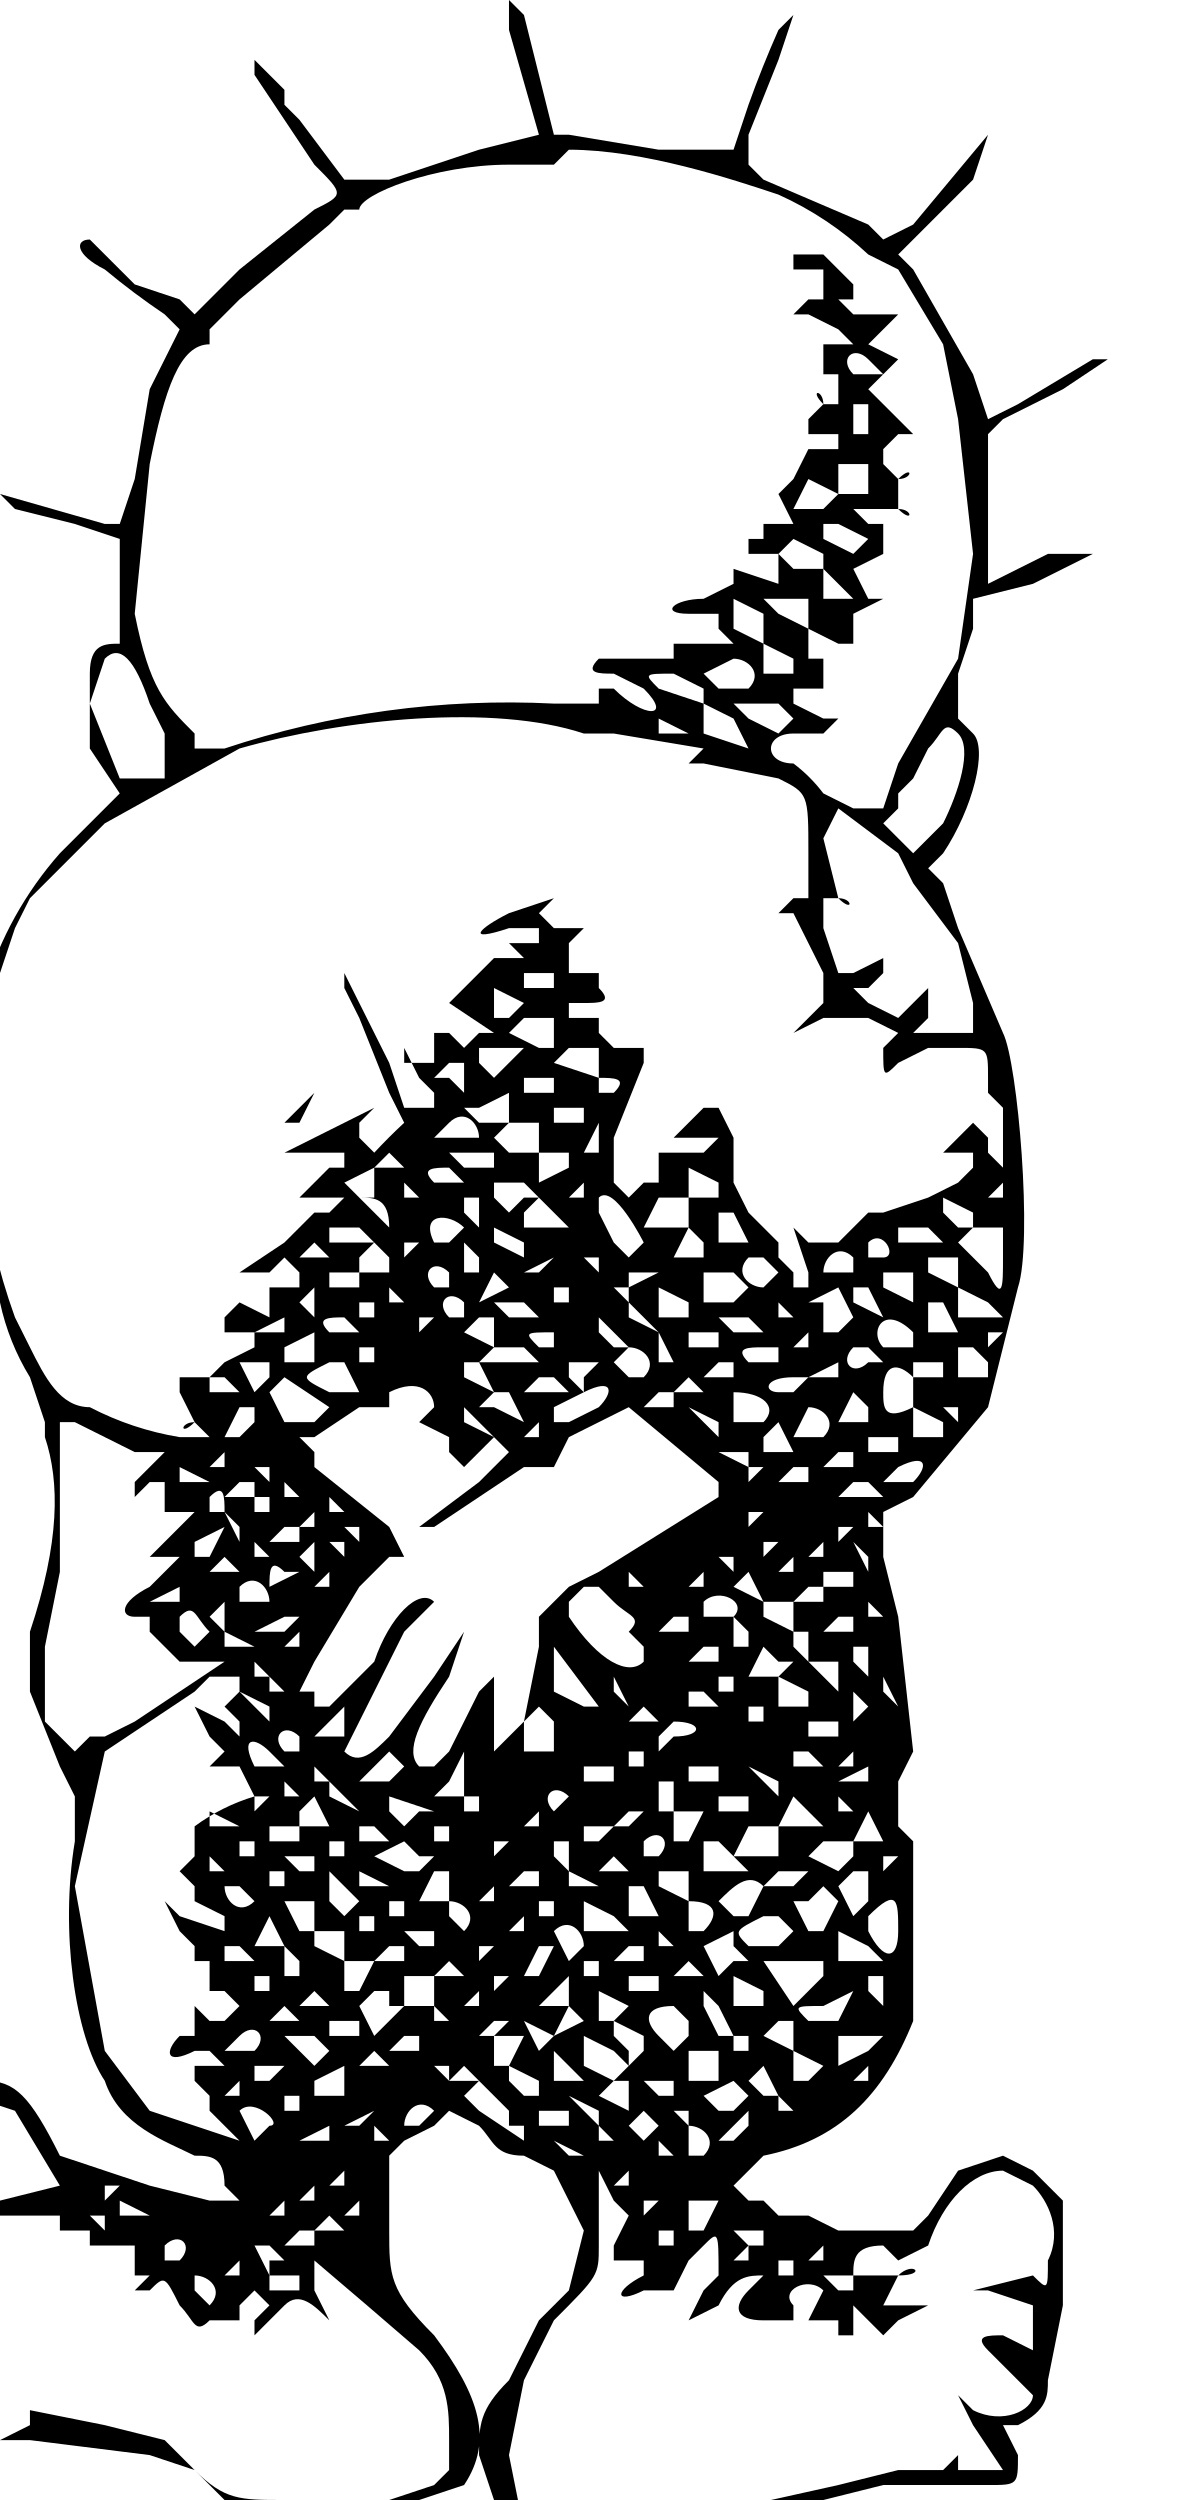
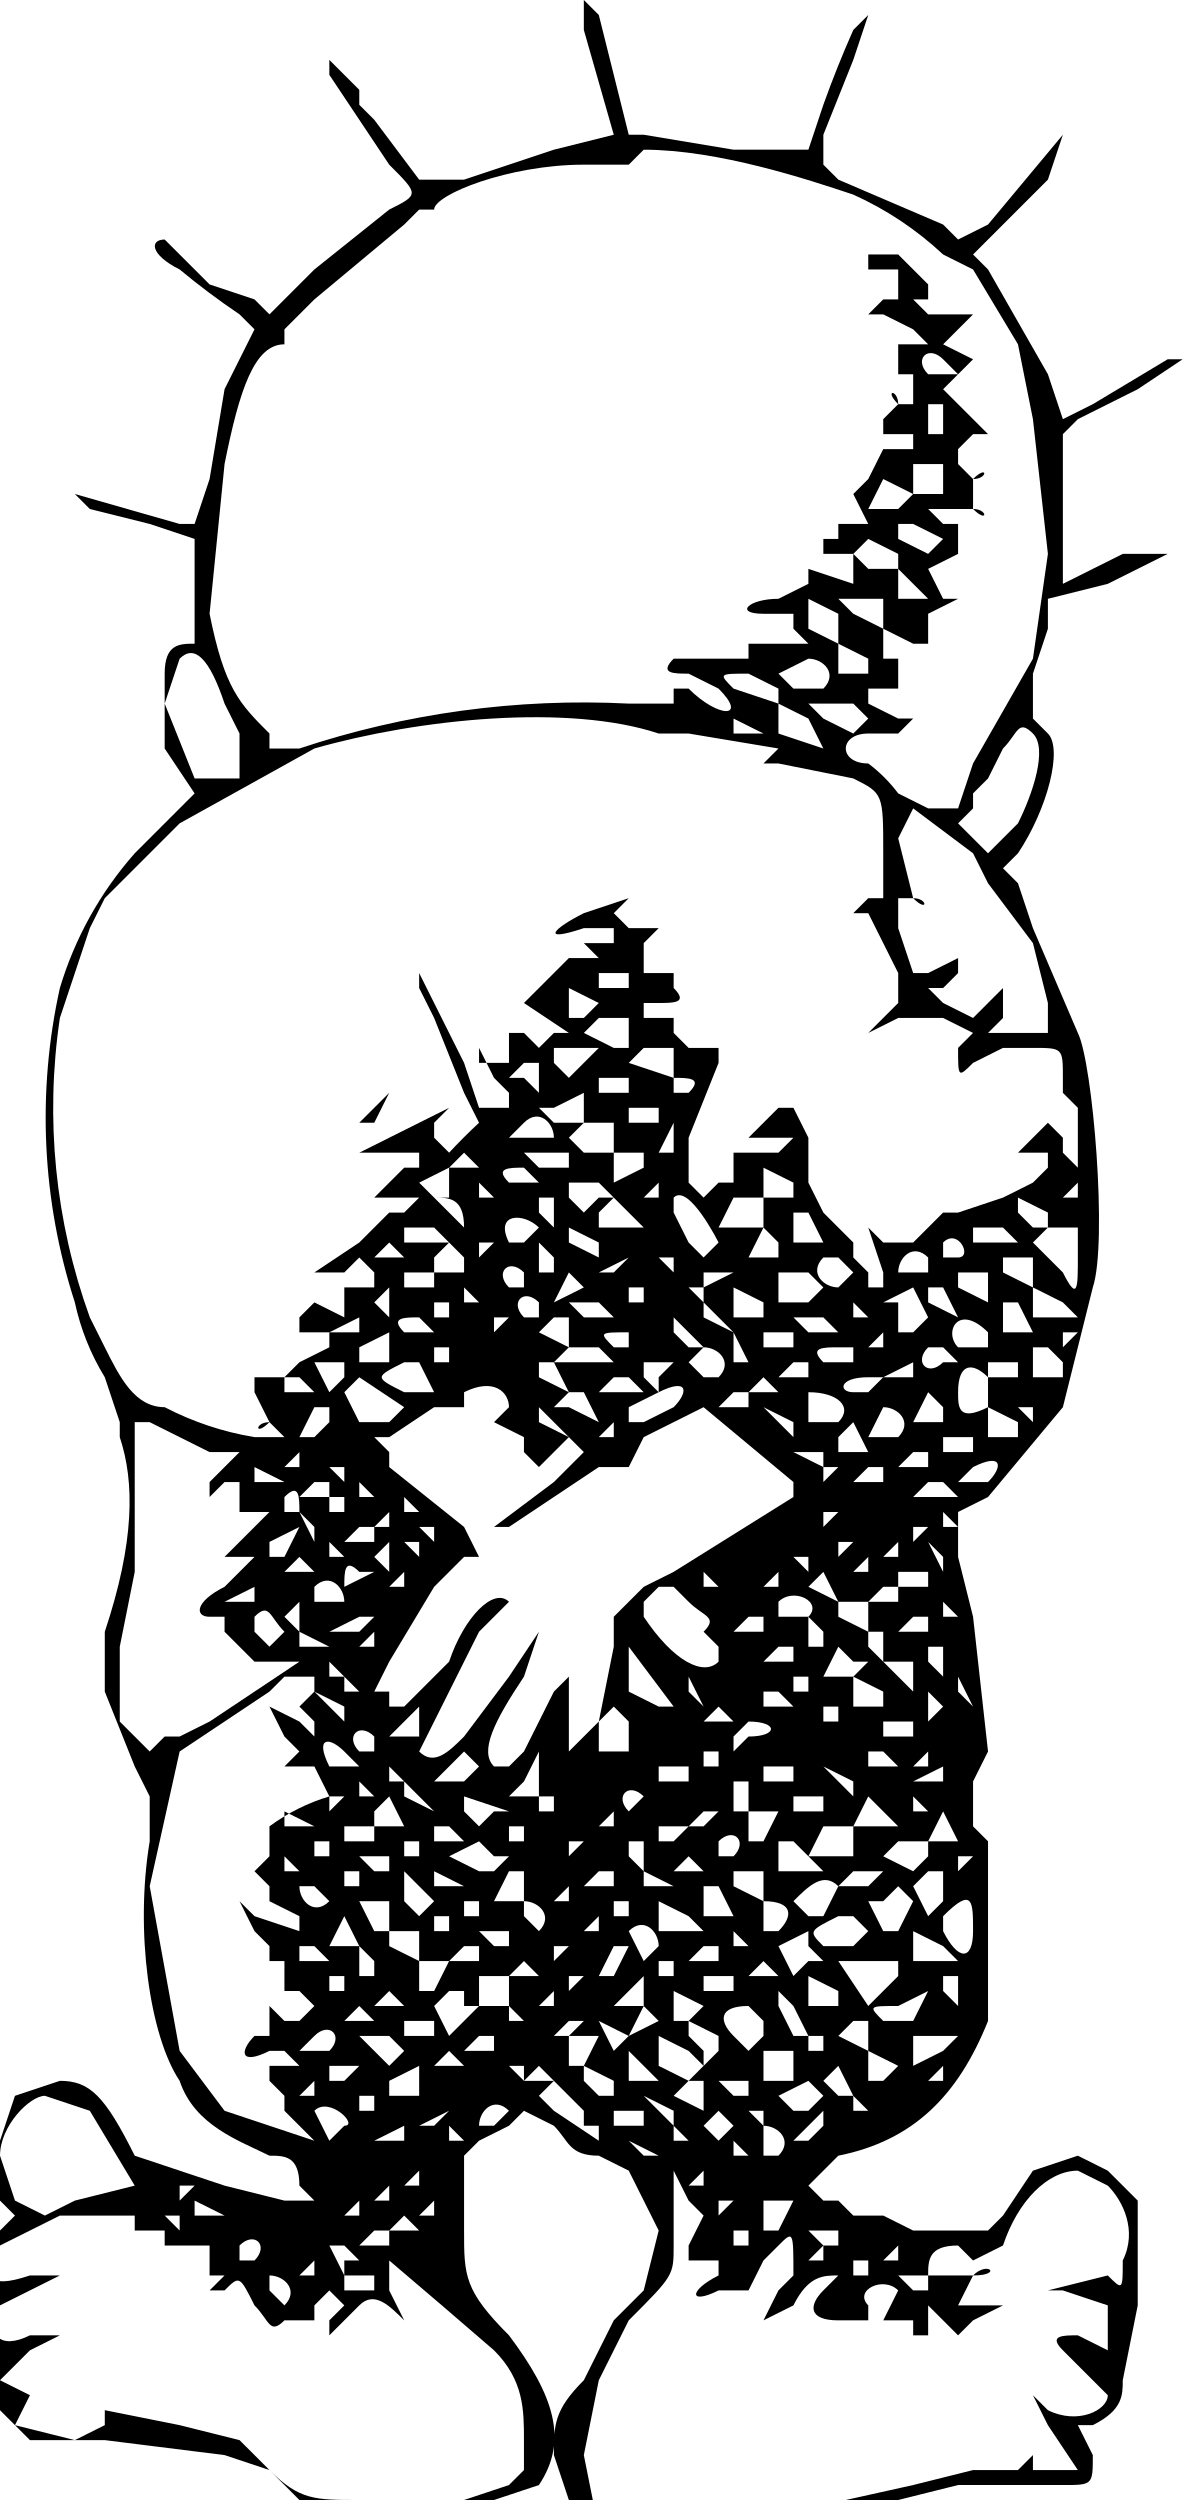
- <svg xmlns="http://www.w3.org/2000/svg" viewBox="80 50 80 167">
+ <svg xmlns="http://www.w3.org/2000/svg" viewBox="75 50 80 167">
  <path d="m116 220-3-3-1-3c0-2 0-3 2-5l2-4 2-2 1-4-2-4-2-1c-2 0-2-1-3-2l-2-1-1 1-2 1-1 1v5c0 3 0 4 3 7 3 4 4 7 2 10l-3 1-2 1h-3a24 24 0 0 1-8-1l-2-2-3-1-8-1h-5l-2-2-1-1v-7c-1-1 0-3 1-4l1-1-1-1-1-1 2-6 3-1c2 0 3 1 5 5l6 2 4 1h2l-1-1c0-2-1-2-2-2-2-1-5-2-6-5-2-3-3-10-2-16v-3l-1-2-2-5v-4c2-6 2-10 1-13v-1l-1-3a16 16 0 0 1-2-5 40 40 0 0 1-1-21 24 24 0 0 1 5-9l2-2 2-2-2-3v-5c0-2 1-2 2-2v-7l-3-1-4-1-1-1 7 2h1l1-3 1-6 1-2 1-2-1-1a50 50 0 0 1-4-3c-2-1-2-2-1-2l3 3 3 1 1 1 3-3 5-4c2-1 2-1 0-3l-4-6v-1l2 2v1l1 1 3 4h3l6-2 4-1-2-7v-2l1 1 2 8h1l6 1h5l1-3a73 73 0 0 1 2-5l1-1-1 3-2 5v2l1 1 7 3 1 1 2-1 5-6-1 3-5 5 1 1 4 7 1 3 2-1 5-3h1l-3 2-4 2-1 1v10l4-2h3l-4 2-4 1v2l-1 3v3l1 1c1 1 0 5-2 8l-1 1 1 1 1 3 3 7c1 2 2 14 1 17l-2 8-5 6-2 1v3l1 4 1 9-1 2v3l1 1v12c-2 5-5 8-10 9l-2 2 1 1h1l1 1h2l2 1h5l1-1 2-3 3-1 2 1 2 2v7a1057 1057 0 0 1-1 5c0 1 0 2-2 3h-1l1 2c0 2 0 2-2 2h-7l-4 1-6 1-2 1h-1c-3 2-8 2-10 1m5 0 3-1h1l2-1 9-2 4-1h3l1-1v1h3l-2-3-1-2 1 1c2 1 4 0 4-1l-2-2-1-1c-1-1 0-1 1-1l2 1v-3l-3-1h-1l4-1c1 1 1 1 1-1 1-2 0-4-1-5l-2-1c-2 0-4 2-5 5l-2 1-1-1c-2 0-2 1-2 2h3c1-1 2 0 0 0l-1 2h4-1l-2 1-1 1-2-2v2h-1v-1h-2l1-2c-1-1-3 0-2 1v1h-2c-2 0-2-1-1-2l1-1c-1 0-2 0-3 2l-2 1 1-2 1-1c0-3 0-3-1-2l-1 1-1 2h-2c-2 1-2 0 0-1v-1h-2v-1l1-2-1-1-1-2v5c0 2 0 2-3 5l-2 4-1 5 1 5zm-15-3 3-1 1-1v-2c0-2 0-4-2-6a917 917 0 0 0-7-6v2l1 2c-1-1-2-2-3-1l-2 2v-1l1-1-1-1-1 1v1h-2c-1 1-1 0-2-1-1-2-1-2-2-1h-1l1-1h-1v-2h-3v-1h-2v-1h-5l-4 2c-1 2-1 3 2 2h2l-2 1-2 1c-1 2 0 3 2 2h2l-2 1-2 2 2 1h1-1l-1 2 4 1 2-1v-1l5 1 4 1 2 2c2 2 3 2 6 2l3 1zm-12-13c1-1 0-2-1-2v1zm38 0h-1zm-32-1v-1h-2v1zm37 0v-1h-2l1 1zm-41-1v-1l-1 1zm28 0c-1 0 0 0 0 0m9 0v-1h-1v1zm-35-1h1l-1-1h-1l1 2zm32 0v-1l-1 1zm-38 0c1-1 0-2-1-1v1zm43 0v-1l-1 1zm-10-1v-1h-1v1zm6 0v-1h-2l1 1zm-30 0v-1h-1l-1 1zm-7-1h-1zm33 0 1-2h-2v2zm-24 0-1-1-1 1zm-16-1h-1l1 1zm3 0-2-1v1zm3 0h-1c-1 0 0 0 0 0zm6 0v-1l-1 1zm5 0v-1l-1 1zm-24-1 4-1-3-5-3-1c-1 0-3 2-3 4l1 3 2 1zm44 0h-1v1zm-39 0h-1zm16 0v-1l-1 1zm25-1h-2zm-38 0h-1v1zm10 0q1.5 0 0 0h-1zc-1 1-1 1 0 0m5 0v-1l-1 1zm19 0v-1l-1 1zm-22-1-1 1zm19-1-2-1 1 1zm6 0-1-1v1zm2 0c1-1 0-2-1-2v2zm-28-1v1zm22 0-1-1v1zm9 0q1.5 0 0 0h-1l1-1v-1l-1 1-1 1zm-34 0-1-1-1-1v-1l-1-1v-1h2l-1-1h-1c-2 1-2 0-1-1h1v-2l1 1h1l1-1-1-1h-1v-2h-1v-1l-1-1-1-2 1 1 3 1v-1l-2-1v-1l-1-1 1-1v-2a13 13 0 0 1 4-2l-1-2h-2l1-1-1-1-1-2 2 1 1 1v-1l-1-1 1-1v-1h-2l-1 1-3 2-3 2-2 9 2 11 3 4zm6 0v-1l-2 1zm4 0-1-1v1zm9-1h-1v-1l-1-1-1-1-1 1 1 1 3 2zm9 0-1-1-1 1 1 1zm-26 0c1 0-1-2-2-1l1 2zm20 0v-1h-2v1zm15 0q1.5 0 0 0l-1 1zm-25 0 1-1c-1-1-2 0-2 1zm-4 0 1-1-2 1zm22 0v-1h-1q-1.5 0 0 0zm-26-1v-1h-1v1zm20 0-2-1 1 1 1 1zm13 0-1-1v1zm-30 0v-1zm26 0 1-1-1-1-2 1 1 1zm-7 0v-2h-1l-1 1zm-15-1h-1zm-11 0v-1l-1 1zm7 0v-2l-2 1v1zm13 0v-1l-2-1v1l1 1zm20 0h-1zm-4 0-1-2-1 1 1 1zm-7 0v-1h-2l1 1zm-27-1 1-1h-2v1zm8 0h-1zm3 0h-1zm3 0-1-1-1 1zm7 0-2-2v2zm16-1-2-1v2h1zm-7 1v-2h-2v2zm10 0v-1l-1 1zm-32-1-1-1-1 1zm15 1 1-1-1-1-2-1v2zm-11 0v-1h-1zm-9-1 1-1-1-1h-2l1 1zm8-1-1 1zm30-1h-3v2l2-1zm-25 2 1-2h-2v2zm9-1v-1l-2-1v1l1 1v1zm7 0v-1h-1v1zm-22 0v-1h-1l-1 1zm-11 0c1-1 0-2-1-1l-1 1zm29-1v-1l-1-1c-2 0-2 1-1 2l1 1zm7 1v-2h-1l-1 1zm-29-1v-1h-2v1zm13 0-2-1 1 2zm-4 0 1-1h-1l-1 1zm-13-1-1-1-1 1zm6 0 1-1h-1v-1h-1l-1 1 1 2zm4 0-1-1v1zm9 0-1-1-1 2zm10 1-1-2-1-1v1l1 2zm7-1 1-2-2 1c-2 0-2 0-1 1zm-14-1-2-1v2h1zm-7 0h-1zm16 0v-1l-2-1v2zm-29 0-1-1-1 1zm10 0v-1l-1 1zm-3 0v-2h-2v2zm30 0v-2h-1v1zm-21 0v-2l-2 2zm6-1v-1h-2v1zm-26 0v-1h-1v1zm36 0 1-1v-1h-4l2 3zm-30 0 1-2h-2v2zm10-1h-1v1zm6 0v-1h-1v1zm7 0-1-1-1 1zm-27 0v-1l-1-1v2zm11 0-1-1-1 1zm5 0 1-2h-1l-1 2zm22-1h1l-1-1-2-1v2zm-31 0v-1h-1l-1 1zm16 0v-1h-1l-1 1zm6 0h1l-1-1v-1l-2 1 1 2zm-32 0-1-1h-1v1zm6 0v-2h-2v1zm10-1h-1v1zm6 0c0-1-1-2-2-1l1 2zm13 0 1-1-1-1h-1c-2 1-2 1-1 2zm-33 0-1-2-1 2zm10 0v-1h-2l1 1zm16 0-1-1v1zm15-1c0-2 0-3-2-1v1c1 2 2 2 2 0m-35 0v-1h-1v1zm10 0v-1l-1 1zm6 0h1l-1-1-2-1v2zm6 0c1-1 1-2-1-2v2zm-26 0v-2h-2l1 2zm34 0 1-2-1-1-1 1h-1l1 2zm-24 0c1-1 0-2-1-2v1q-1.5 0 0 0zm-4-1v-1h-1v1zm10 0v-1q0-1.5 0 0h-1v1zm7 0-1-2h-1v2zm6 0 1-2c-1-1-2 0-3 1l1 1zm-33-1-1-1h-1c0 1 1 2 2 1m7 0-2-2v2l1 1zm9 0v-1l-1 1zm25 0v-2h-1l-1 1 1 2zm-28 0v-2h-1l-1 2zm16 0v-2h-2v1zm-6-1-2-1v1zm-21 0v-1h-1v1zm7 0-2-1v1zm9 0h1v-1h-1l-1 1zm18 0 1-1h-2l-1 1zm-4-1h1l-1-1-1-1h-1v2zm-34 0-1-1v1zm27 0-1-1-1 1zm-21 0v-1h-2l1 1zm7 0 1-1h-1l-1-1-2 1 2 1zm4 0-1-1zm6 0v-2h-1v1zm18 0 1-1v-1h-2l-1 1zm4-1h-1v1zm-43 0v-1h-1v1zm6 0v-1h-1v1zm21 0c1-1 0-2-1-1v1zm8 0v-2h-2l-1 2zm-22-1v-1h-1v1zm4 0h-1v1zm6 0 1-1h-2v1zm19 0-1-2-1 2zm-39 0v-1h-2v1zm6 0-1-1h-1v1zm20 0 1-2h-2v2zm9-1-1-1-1-1-1 2zm-39 0-2-1v1zm26 0 1-1h-1l-1 1zm-20 0-1-2-1 1v1zm14 0v-1l-1 1zm-7-1-3-1v1l1 1 1-1zm3 0v-1h-1v1zm7 0c-1 1-1 1 0 0m11 0v-1h-2v1zm-32-1h-1v1zm27 1v-2h-1v2zm11-1v1h1zm-32 1-1-1-1-1v1zm14-1h1zc-1-1-2 0-1 1zm-4-1v1zm-14 1-1-1v1zm11 0v-3l-1 2-1 1zm21 0v-1l-2-1 1 1zm-26-1 1-1-1-1-1 1-1 1zm15-1h-2v1h2zm7 1v-1h-2v1zm10 0v-1l-2 1zm-36 0-1-1v1zm-3-1-1-1c-1-1-2-1-1 1zm24 0v-1h-1v1zm12 0-1-1h-1v1zm2 0v-1l-1 1zm-28 0 1-1 2-4 1-1v6-1l1-1 1-1 1-5v-2l1-1 1-1 2-1 8-5v-1l-6-5-2 1-2 1-1 2h-2l-6 4h-1l4-3 2-2-1-1-1 1-1 1-1-1v-1l-2-1h-1 1l1-1c0-1-1-2-3-1v1h-2l-3 2h-1l1 1q1.5 0 0 0v1l5 4 1 2h-1l-2 2-3 5-1 2h1v1h1l3-3c1-3 3-5 4-4l-2 2-2 4-2 4c1 1 2 0 3-1l3-4 2-3-1 3c-2 3-3 5-2 6zm21-1h-1c-1-1-1-1 0 0zm-13 0v-2l-1-1-1 1v2zm3 0h-1zm-20 0v-1c-1-1-2 0-1 1zm-15 0 1-1h1l2-1 6-4h-3l-1-1-1-1q-1.5 0 0 0v-1h-1c-1 0-1-1 1-2l2-2h-2l2-2 1-1h-2v-2h-1l-1 1v-1l2-2h-2l-4-2h-1v10l-1 5v5zm40-1c2 0 2-1 0-1l-1 1v1zm15 0h-2zm-37 0v-2l-1 1-1 1zm18 0h1zm12 0h-1zm3 0v-1h-2v1zm-5-1v-1h-1v1zm-33 0v-1l-2-1 1 1zm26 0-1-1-1 1zm14-1-1-1v2zm-18 0-3-4v3l2 1zm8 0-1-1h-1v1zm6 0v-1l-2-1v2zm-12 0-1-2v1zm18 0-1-2v1zm-41-1-1-1v1zm30 0v-1h-1v1zm-4-1h1zl-1 1zm11 1v-2h-2l1 1zm-38-1-1-1v1zm34 0 1-1h-1l-1-1-1 2zm6 0v-2h-1v1zm-15-1v-1l-1-1c1-1 0-1-1-2l-1-1h-1l-1 1v1c2 3 4 4 5 3m5 0v-1h-1l-1 1zm6 0v-2h-1v1zm-37-1-2-1v1zm33 0v-1l-1-1v2zm-37 0 1-1c-1-1-1-2-2-1v1zm7 0v-1l-1 1zm37-1v-1h-1l-1 1zm-11 0v-1h-1l-1 1zm-27 0 1-1h-1l-2 1zm-4 0v-2l-1 1zm38 0v-2h-2v1zm6-1-1-1v-1 2zm-10 0c1-1-1-2-2-1v1zm-5-1v1zm-32 0v-1l-2 1zm5 0h1c0-1-1-2-2-1v1zm38 0v-1h-1l-1 1zm-4 0-1-2-1 1zm-29-1v-1l-1 1zm25 0v-1l-1 1zm-33 0h-1zm29 0q1.5 0 0 0l-1-1v1zm14 0v-1h-2v1zm-37-1h-1c-1-1-1 0-1 1zm-4 0-1-1-1 1zm37 0v-1l-1 1zm-32 0v-2l-1 1zm24 0v-1zq-1.5 0 0 0m4 0v-1h-1zm9-1-1-1 1 2zm-40 0-1-1v1zm37 0v-1l-1 1zm-41 0 1-2-2 1v1zm9-1h-1c-1 0 0 0 0 0l1 1zm29 0h-1v1zm-4 0s0-1 0 0h-1zm-28 0v-1h-1l-1 1zm4 0v-1h-1zm-8-1-1-1 1 2zm41 0h-1v1zm-3 0h-2zm5 0-1-1v1zm-38 0v-1l-1 1zm30-1h-1v1zm-33 0v-1h-1v1zm-3 0c0-1 0-2-1-1v1zm8 0-1-1v1zm-3-1-1-1v1zm-3 0v-1h-1l-1 1zm42 0-1-1h-1l-1 1zm-5-1v-1h-1l-1 1zm-33 0h-1zm40 0c1-1 1-2-1-1l-1 1zm-47 0-2-1v1zm4-1h-1l1 1zm33 0h-1v1zm-36 0v-1l-1 1zm42 0v-1h-1l-1 1zm-7 0v-1h-2zm9-1h1v-1h-2v1zm-6 0-1-2-1 1v1zm10-1v-1l-2-1v2zm-27 0v-1l-1 1q-1.5 0 0 0zm-23 0h1l-1-1c-1 1-1 0 0 0l-1-2v-1h2l1-1 2-1v-1h-2v-1l1-1 2 1v-2h-1 3v-1l-1-1-1 1h-2l3-2 1-1 1-1h1l1-1h-3l-2 1 2-1 1-1 1-1h1v-1h-4l6-3-1 1v1l1 1a38 38 0 0 1 2-2l-1-2-2-5-1-2v-1l3 6 1 3h2v-1l-1-1-1-2v1h2v-2h1l1 1 1-1h1l-3-2 1-1 1-1 1-1h2l-1-1h2v-1h-2c-3 1-2 0 0-1l3-1-1 1 1 1h2l-1 1v2h2v1c1 1 0 1-1 1h-1v1h2v1l1 1h2v1l-2 5v3l1 1 1-1h1v-2h3l1-1h-3l1-1 1-1h2-1l1 2v3l1 2 2 2v1l1 1v1h1v-1l-1-3 1 1h2l2-2h1l3-1 2-1 1-1v-1h-2a225 225 0 0 1 1-1l1-1 1 1v1l1 1v-4l-1-1v-1c0-2 0-2-2-2h-2l-2 1c-1 1-1 1-1-1l1-1-2-1h-3l-2 1 1-1 1-1v-2l-1-2-1-2h-1l1-1h1v-3c0-4 0-4-2-5l-5-1h-1c-1 0 0 0 0 0l1-1-6-1h-2c-6-2-16-1-23 1l-9 5-5 5-1 2-1 3-1 3a41 41 0 0 0 2 20l1 2c1 2 2 4 4 4a20 20 0 0 0 6 2zm6-21 2-2-1 2zm27 21-1-1zm2 0v-1l-2-1zm-32 0 1-1v-1h-1l-1 2zm39 0c1-1 0-2-1-2l-1 2zm-22 0-2-2v1zm7-2c1-1 1-2-1-1l-2 1v1h1zm-19 1 1-1-3-2-1 1 1 2zm30 0c1-1 0-2-2-2v2zm-16 0-1-2h-1l-1 1h1zm23 0v-1l-1-1-1 2zm7-1h-2l1 1v-1zm-20 0v-1h-1l-1 1zm16 0v-2c-1-1-2-1-2 1 0 1 0 2 2 1m-24-1h1l-1-1h-1l-1 1zm16 0 1-1h-1c-2 0-2 1-1 1zm-38 0h1l-1-1h-1v1zm9 0-1-2h-1c-2 1-2 1 0 2zm6-1v1s0 1 0 0zm17 1-1-1-1 1zm-14 0-1-2h-1v1zm16-1v-1h-1l-1 1zm14 0v-1h-2v1zm-45 0v-1h-2l1 2zm21 0 1-1h-2v1l1 1zm4 0c1-1 0-2-1-2l-1 1 1 1zm13 0v-1l-2 1zm10-1-1-1h-1v2h2zm-41 0v-1h-1v1zm10 0h1l-1-1h-2l-1 1zm17 0v-1h-1c-1 0-2 0-1 1zm-7 0-1-2v2zm14 0-1-1h-1q-1.5 0 0 0c-1 1 0 2 1 1zm-38 0v-2l-2 1v1zm27-1v-1h-2v1zm-18 0-1-1zm7 0v-1c-2 0-2 0-1 1zm24 0v-1c-2-2-3 0-2 1zm-19 0-2-2v1l1 1zm12 0v-1l-1 1zm13-1h-1v1zm-43 0-1-1c-1 0-2 0-1 1zm2 0c1 0 0 0 0 0s-1 0 0 0q0 1.5 0 0m7 1v-2h-1l-1 1zm18-1-1-1h-2l1 1zm13 0-1-2h-1v2zm-45 0v-1l-2 1zm25 0-2-2v1zm12 0 1-1-1-2-2 1h1v2zm-27-1h-1v1zm-4 0v-1h-1v1zm11 0-1-1h-2l1 1zm10 0v-1l-2-1v2zm7 0-1-1v1zm14 0-1-1-2-1v2zm-36 0v-1c-1-1-2 0-1 1zm28 0-1-2h-1v1zm-38 0v-2l-1 1zm6-1-1-1v1zm11 0v-1h-1v1zm11 0 1-1-1-1h-2v2zm12 0v-2h-2v1zm-37-1v-1h-2v1zm10 0-1-1-1 2zm8 1v-1h-1zm-12-1v-1c-1-1-2 0-1 1zm14-1h1-3v1zm8 0-1-1h-1c-1 1 0 2 1 2zm12 1v-2h-2v1zm3-2v-2h-2l-1 1 1 1 1 1c1 2 1 1 1-1m-31 1 1-1-2 1zm-10 0v-1l-1-1-1 1v1zm6 0v-1l-1-1v2zm8-1h-1l1 1zm17 1v-1c-1-1-2 0-2 1zm-35-1-1-1-1 1zm25 0v-1l-1-1-1 2zm12 0c1 0 0-2-1-1v1zm-24 0v-1l-2-1v1zm8-1s-2-4-3-3v1l1 2 1 1zm-5 0v1zm-14 0h1l-1-1h-2v1zm4 0h-1v1zm34 0h1l-1-1h-2v1zm-32 0 1-1c-1-1-3-1-2 1zm20 0-1-2h-1v2zm-14-1h2l-2-2-1 1v1zm10 0v-2h-2l-1 2zm-20 0c0-2-1-2-2-2l1 1zm39 0v-1l-2-1v1l1 1zm-33 0v-2h-1v1zm3-2h1l-1-1h-2v1l1 1zm32 0v-1l-1 1zm-19 0v-1l-2-1v2zm-20 0-1-1v1zm11 0v-1l-1 1zm-14 0v-2l-2 1 1 1zm6-1-1-1c-1 0-2 0-1 1zm7-1v-1h-2v2zm-5 0v-1h-3l1 1zm-6 0-1-1-1 1zm2-1h-1zm7 0v-2h-2l-1 1 1 1zm4 0v-2l-1 2zm-8-1c0-1-1-2-2-1l-1 1zm7-1v-1h-2v1zm-5 0v-2l-2 1h-1l1 1zm3-2v-1h-2v1zm4 0c1-1 0-1-1-1v1zm-10 0v-2h-1l-1 1h1zm4-3h-3v1l1 1 1-1zm5 2v-2h-2l-1 1zm-3-2v-2h-2l-1 1 2 1zm28-1v-2l-1-4-3-4-1-2-4-3-1 2 1 4c1 0 1 1 0 0h-1v2l1 3h1l2-1v1l-1 1h-1l1 1 2 1 1-1 1-1v2l-1 1zm-30-2-2-1v2h1zm2-1v-1h-2v1zm26-11c1-2 2-5 1-6s-1 0-2 1l-1 2-1 1v1l-1 1 1 1 1 1zm-4-1 1-3 4-7 1-7-1-9-1-5-3-5-2-1a22 22 0 0 0-6-4c-3-1-9-3-14-3l-1 1h-3c-5 0-10 2-10 3h-1l-1 1-6 5-2 2v1c-2 0-3 3-4 8l-1 10c1 5 2 6 4 8v1h2a60 60 0 0 1 22-3h3v-1h1c2 2 4 2 2 0l-2-1c-1 0-2 0-1-1h5v-1h4l-1-1v-1h-2c-2 0-1-1 1-1l2-1v-1l3 1v-2h-2v-1h1v-1h2l-1-2 1-1 1-2h2v-1h-2v-1l1-1c-1-1 0-1 0 0h1v-2h-1v-2h2l-1-1-2-1h-1l1-1h1v-2h-2v-1h2l1 1 1 1v1h-1l1 1h3l-1 1-1 1 2 1-2 2 1 1 1 1 1 1h-1l-1 1v1l1 1c1-1 1 0 0 0v2c1 0 1 1 0 0h-3l1 1h1v2l-2 1 1 2h1l-2 1v2h-1l-2-1v2h1v2l1 1-1-1h-2v1l2 1h1l-1 1h-2c-2 0-2 2 0 2a10 10 0 0 1 2 2l2 1zm-22-8h1s1 0 0 0zm-26 6v-3l-1-2c-1-3-2-4-3-3l-1 3 2 5zm39-2-1-2-2-1v2zm3-2-1-1h-3l1 1 2 1zm-7 1-2-1v1a391 391 0 0 1 2 0m1-2v-1l-2-1c-2 0-2 0-1 1zm3-1c1-1 0-2-1-2l-2 1 1 1zm3-1v-1l-2-1v2zm-2-2v-2l-2-1v2zm3-1v-2h-3l1 1zm3-2-1-1-1-1v2zm-3-2h1v-1l-2-1-1 1 1 1zm4-2-2-1h-1v1l2 1zm-3-2 1-1-2-1-1 2zm3-1v-2h-2v2zm0-4v-2h-1v2zm1-4-1-1c-1-1-2 0-1 1z" />
</svg>
